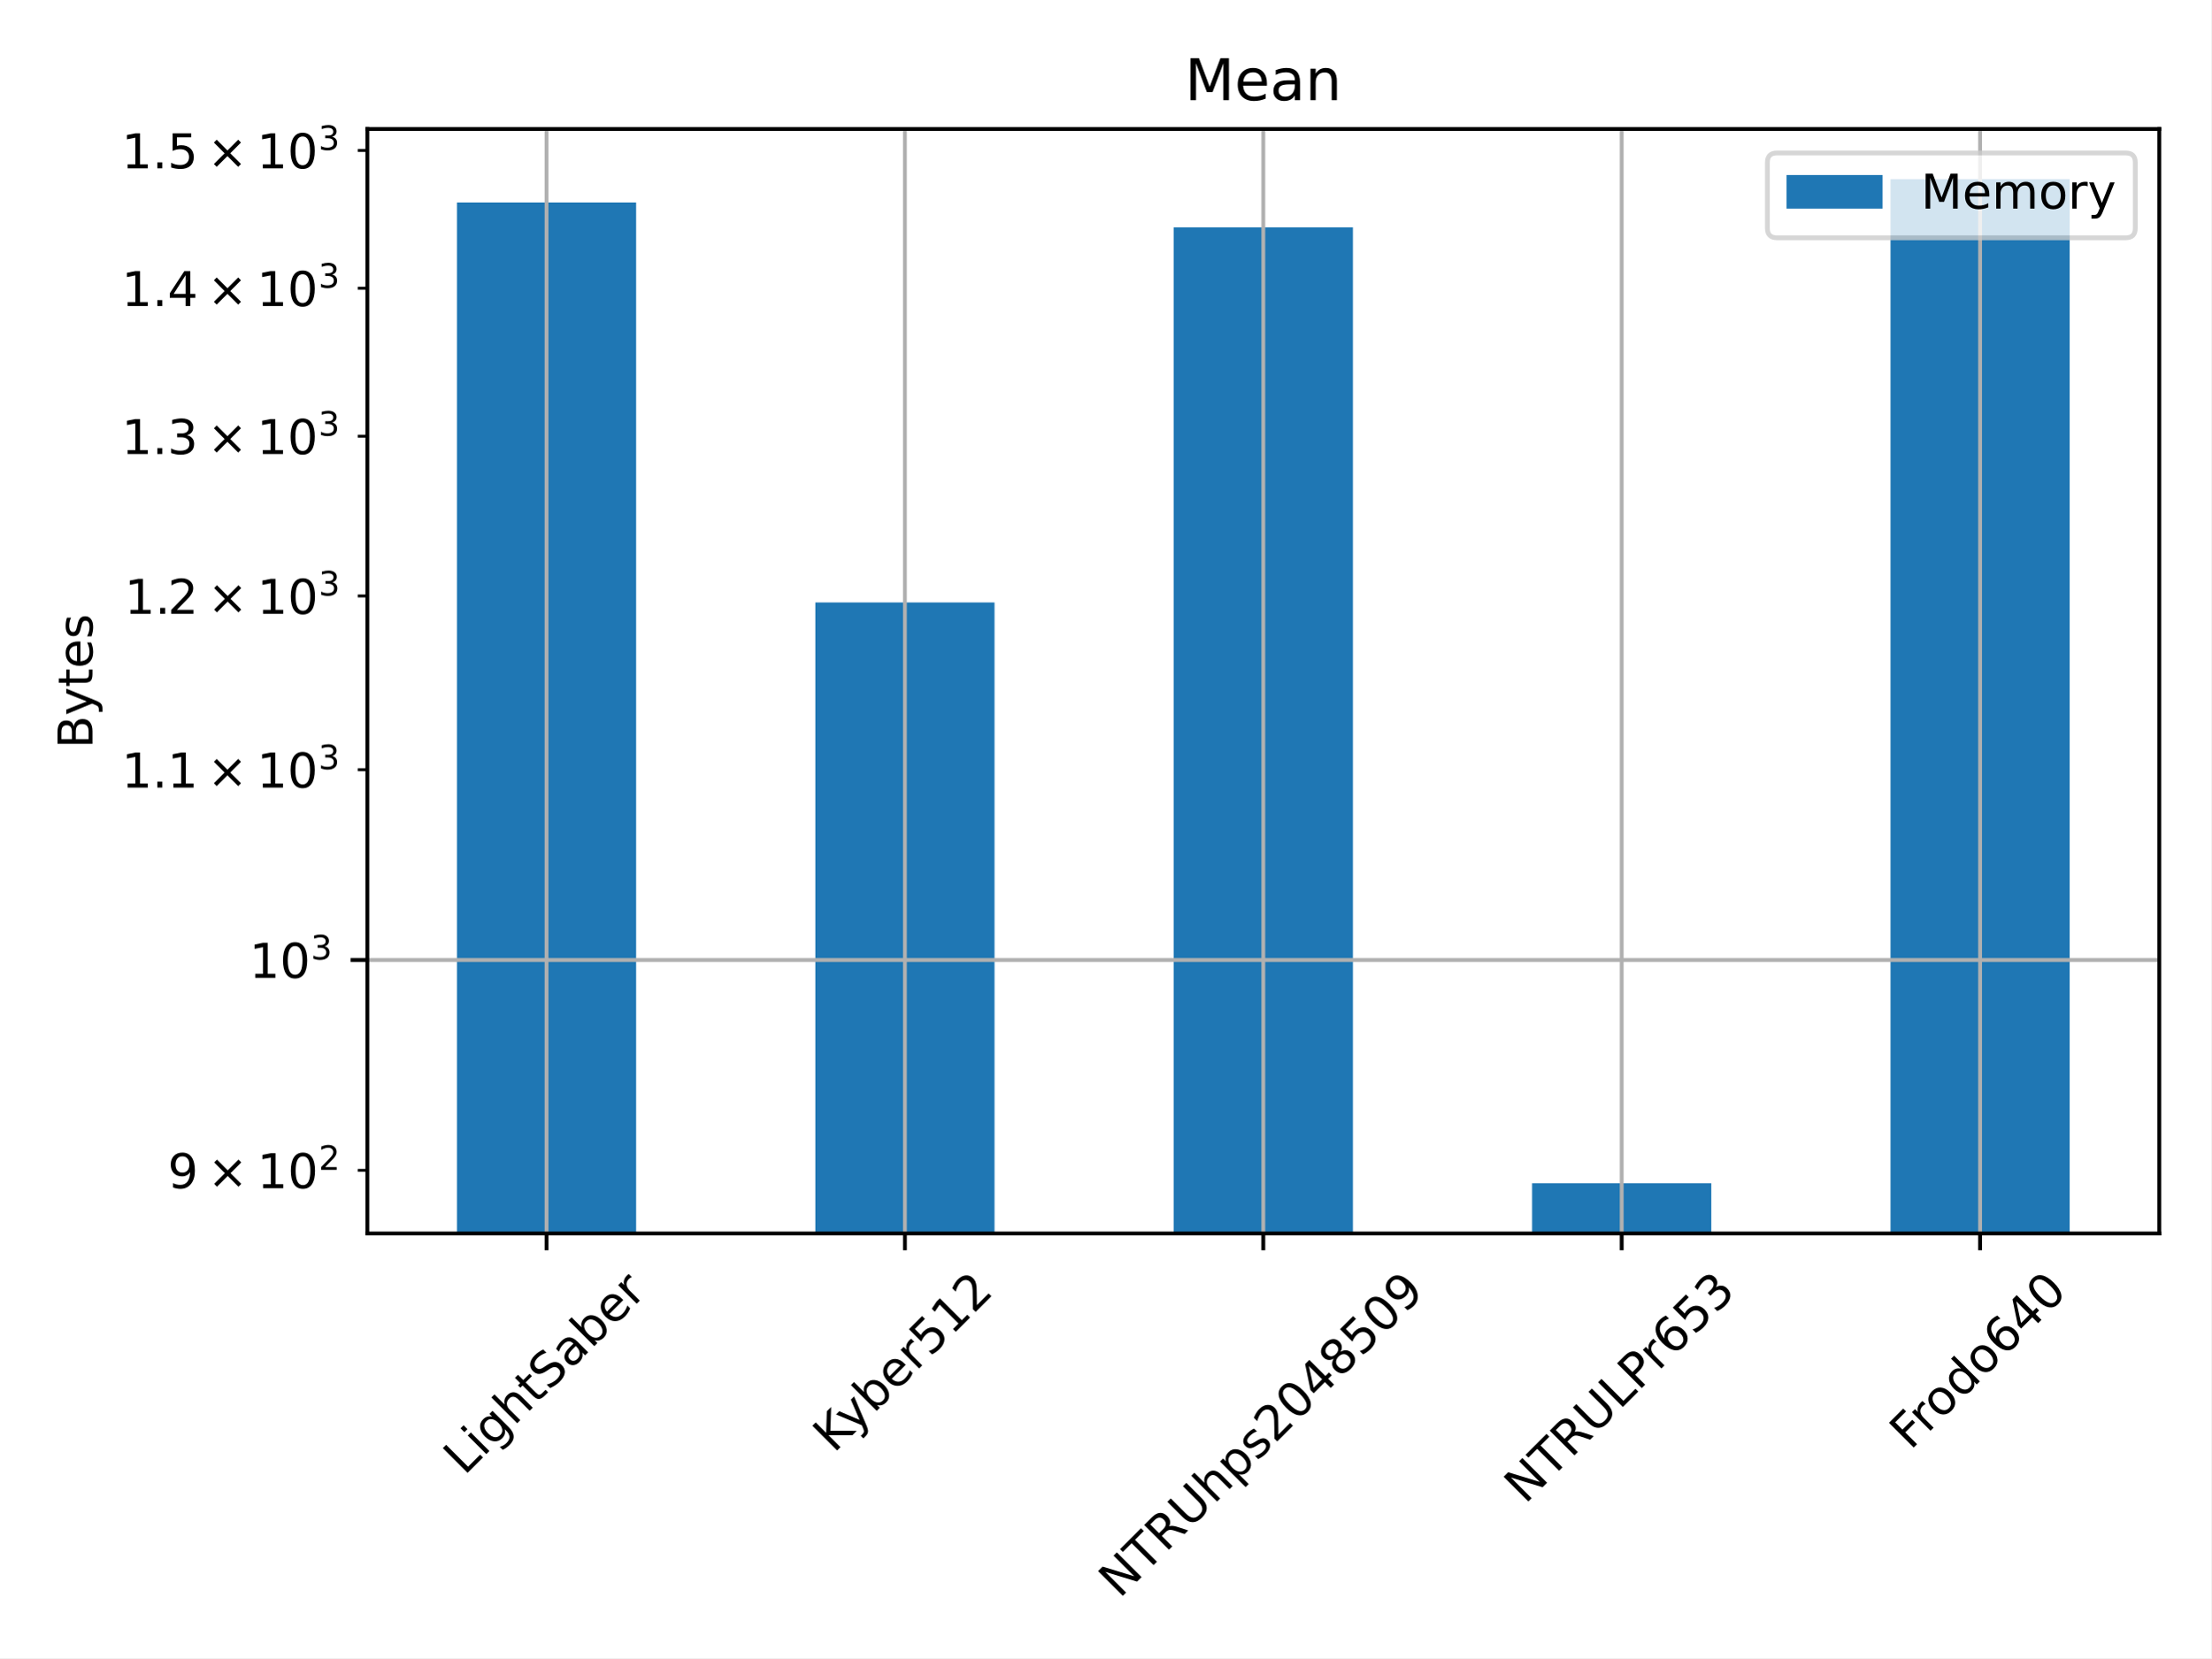
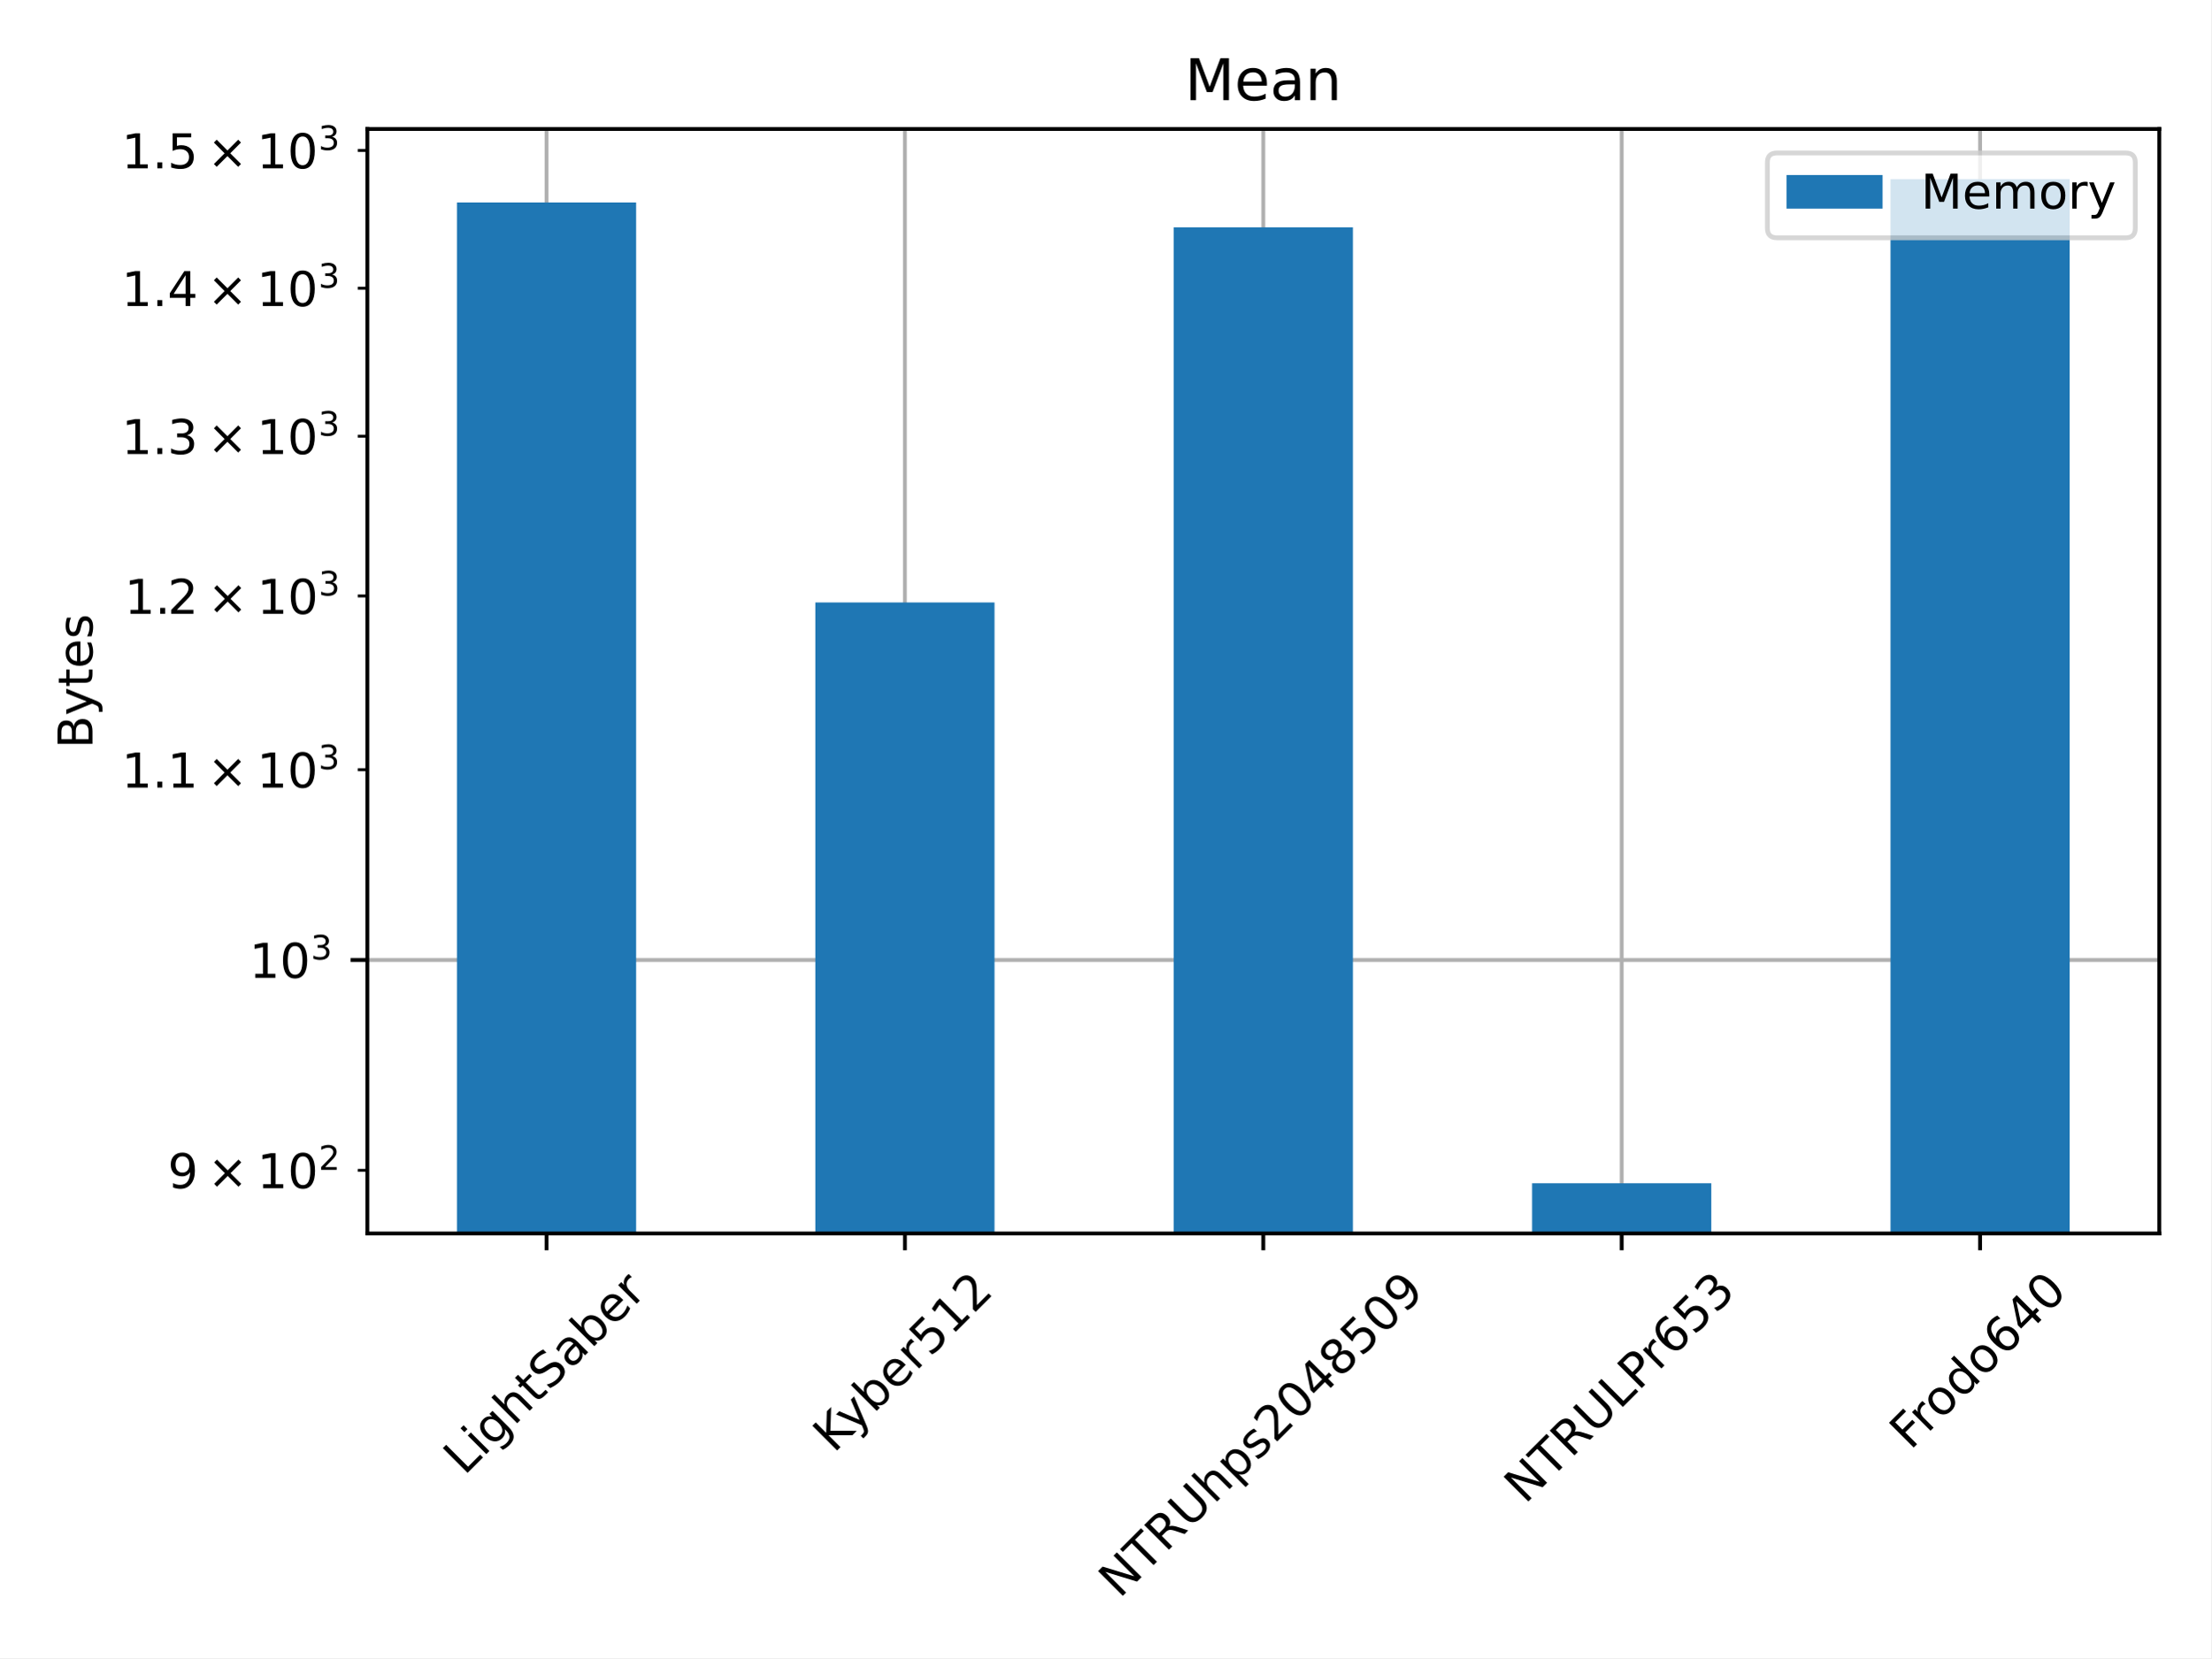
<svg xmlns="http://www.w3.org/2000/svg" xmlns:xlink="http://www.w3.org/1999/xlink" height="345.6pt" version="1.1" viewBox="0 0 460.8 345.6" width="460.8pt">
  <defs>
    <style type="text/css">*{stroke-linecap:butt;stroke-linejoin:round;}</style>
  </defs>
  <g id="figure_1">
    <g id="patch_1">
      <path d="M 0 345.6  L 460.8 345.6  L 460.8 0  L 0 0  z " style="fill:#ffffff;" />
    </g>
    <g id="axes_1">
      <g id="patch_2">
        <path d="M 76.553 257.096  L 450 257.096  L 450 26.88  L 76.553 26.88  z " style="fill:#ffffff;" />
      </g>
-       <g id="patch_3">
-         <path clip-path="url(#pb2f9354633)" d="M 95.226 961297.62  L 132.57 961297.62  L 132.57 42.198  L 95.226 42.198  z " style="fill:#1f77b4;" />
-       </g>
-       <g id="patch_4">
-         <path clip-path="url(#pb2f9354633)" d="M 169.915 961297.62  L 207.26 961297.62  L 207.26 125.574  L 169.915 125.574  z " style="fill:#1f77b4;" />
-       </g>
-       <g id="patch_5">
-         <path clip-path="url(#pb2f9354633)" d="M 244.604 961297.62  L 281.949 961297.62  L 281.949 47.382  L 244.604 47.382  z " style="fill:#1f77b4;" />
-       </g>
-       <g id="patch_6">
-         <path clip-path="url(#pb2f9354633)" d="M 319.294 961297.62  L 356.638 961297.62  L 356.638 246.632  L 319.294 246.632  z " style="fill:#1f77b4;" />
-       </g>
-       <g id="patch_7">
-         <path clip-path="url(#pb2f9354633)" d="M 393.983 961297.62  L 431.328 961297.62  L 431.328 37.344  L 393.983 37.344  z " style="fill:#1f77b4;" />
-       </g>
      <g id="matplotlib.axis_1">
        <g id="xtick_1">
          <g id="line2d_1">
-             <path clip-path="url(#pb2f9354633)" d="M 113.898 257.096  L 113.898 26.88  " style="fill:none;stroke:#b0b0b0;stroke-linecap:square;stroke-width:0.8;" />
+             <path clip-path="url(#p4fe56b2880)" d="M 113.898 257.096  L 113.898 26.88  " style="fill:none;stroke:#b0b0b0;stroke-linecap:square;stroke-width:0.8;" />
          </g>
          <g id="line2d_2">
            <defs>
-               <path d="M 0 0  L 0 3.5  " id="m9f42a9c79d" style="stroke:#000000;stroke-width:0.8;" />
-             </defs>
-             <g>
-               <use style="stroke:#000000;stroke-width:0.8;" x="113.898" xlink:href="#m9f42a9c79d" y="257.096" />
+               <path d="M 0 0  L 0 3.5  " id="m042394a569" style="stroke:#000000;stroke-width:0.8;" />
+             </defs>
+             <g>
+               <use style="stroke:#000000;stroke-width:0.8;" x="113.898" xlink:href="#m042394a569" y="257.096" />
            </g>
          </g>
          <g id="text_1">
            <g transform="translate(96.74116 307.6851)rotate(-45)scale(0.1 -0.1)">
              <defs>
                <path d="M 9.812 72.906  L 19.672 72.906  L 19.672 8.297  L 55.172 8.297  L 55.172 0  L 9.812 0  z " id="DejaVuSans-76" />
                <path d="M 9.422 54.688  L 18.406 54.688  L 18.406 0  L 9.422 0  z M 9.422 75.984  L 18.406 75.984  L 18.406 64.594  L 9.422 64.594  z " id="DejaVuSans-105" />
                <path d="M 45.406 27.984  Q 45.406 37.75 41.375 43.109  Q 37.359 48.484 30.078 48.484  Q 22.859 48.484 18.828 43.109  Q 14.797 37.75 14.797 27.984  Q 14.797 18.266 18.828 12.891  Q 22.859 7.516 30.078 7.516  Q 37.359 7.516 41.375 12.891  Q 45.406 18.266 45.406 27.984  z M 54.391 6.781  Q 54.391 -7.172 48.188 -13.984  Q 42 -20.797 29.203 -20.797  Q 24.469 -20.797 20.266 -20.094  Q 16.062 -19.391 12.109 -17.922  L 12.109 -9.188  Q 16.062 -11.328 19.922 -12.344  Q 23.781 -13.375 27.781 -13.375  Q 36.625 -13.375 41.016 -8.766  Q 45.406 -4.156 45.406 5.172  L 45.406 9.625  Q 42.625 4.781 38.281 2.391  Q 33.938 0 27.875 0  Q 17.828 0 11.672 7.656  Q 5.516 15.328 5.516 27.984  Q 5.516 40.672 11.672 48.328  Q 17.828 56 27.875 56  Q 33.938 56 38.281 53.609  Q 42.625 51.219 45.406 46.391  L 45.406 54.688  L 54.391 54.688  z " id="DejaVuSans-103" />
                <path d="M 54.891 33.016  L 54.891 0  L 45.906 0  L 45.906 32.719  Q 45.906 40.484 42.875 44.328  Q 39.844 48.188 33.797 48.188  Q 26.516 48.188 22.312 43.547  Q 18.109 38.922 18.109 30.906  L 18.109 0  L 9.078 0  L 9.078 75.984  L 18.109 75.984  L 18.109 46.188  Q 21.344 51.125 25.703 53.562  Q 30.078 56 35.797 56  Q 45.219 56 50.047 50.172  Q 54.891 44.344 54.891 33.016  z " id="DejaVuSans-104" />
                <path d="M 18.312 70.219  L 18.312 54.688  L 36.812 54.688  L 36.812 47.703  L 18.312 47.703  L 18.312 18.016  Q 18.312 11.328 20.141 9.422  Q 21.969 7.516 27.594 7.516  L 36.812 7.516  L 36.812 0  L 27.594 0  Q 17.188 0 13.234 3.875  Q 9.281 7.766 9.281 18.016  L 9.281 47.703  L 2.688 47.703  L 2.688 54.688  L 9.281 54.688  L 9.281 70.219  z " id="DejaVuSans-116" />
                <path d="M 53.516 70.516  L 53.516 60.891  Q 47.906 63.578 42.922 64.891  Q 37.938 66.219 33.297 66.219  Q 25.25 66.219 20.875 63.094  Q 16.5 59.969 16.5 54.203  Q 16.5 49.359 19.406 46.891  Q 22.312 44.438 30.422 42.922  L 36.375 41.703  Q 47.406 39.594 52.656 34.297  Q 57.906 29 57.906 20.125  Q 57.906 9.516 50.797 4.047  Q 43.703 -1.422 29.984 -1.422  Q 24.812 -1.422 18.969 -0.25  Q 13.141 0.922 6.891 3.219  L 6.891 13.375  Q 12.891 10.016 18.656 8.297  Q 24.422 6.594 29.984 6.594  Q 38.422 6.594 43.016 9.906  Q 47.609 13.234 47.609 19.391  Q 47.609 24.75 44.312 27.781  Q 41.016 30.812 33.5 32.328  L 27.484 33.5  Q 16.453 35.688 11.516 40.375  Q 6.594 45.062 6.594 53.422  Q 6.594 63.094 13.406 68.656  Q 20.219 74.219 32.172 74.219  Q 37.312 74.219 42.625 73.281  Q 47.953 72.359 53.516 70.516  z " id="DejaVuSans-83" />
                <path d="M 34.281 27.484  Q 23.391 27.484 19.188 25  Q 14.984 22.516 14.984 16.5  Q 14.984 11.719 18.141 8.906  Q 21.297 6.109 26.703 6.109  Q 34.188 6.109 38.703 11.406  Q 43.219 16.703 43.219 25.484  L 43.219 27.484  z M 52.203 31.203  L 52.203 0  L 43.219 0  L 43.219 8.297  Q 40.141 3.328 35.547 0.953  Q 30.953 -1.422 24.312 -1.422  Q 15.922 -1.422 10.953 3.297  Q 6 8.016 6 15.922  Q 6 25.141 12.172 29.828  Q 18.359 34.516 30.609 34.516  L 43.219 34.516  L 43.219 35.406  Q 43.219 41.609 39.141 45  Q 35.062 48.391 27.688 48.391  Q 23 48.391 18.547 47.266  Q 14.109 46.141 10.016 43.891  L 10.016 52.203  Q 14.938 54.109 19.578 55.047  Q 24.219 56 28.609 56  Q 40.484 56 46.344 49.844  Q 52.203 43.703 52.203 31.203  z " id="DejaVuSans-97" />
                <path d="M 48.688 27.297  Q 48.688 37.203 44.609 42.844  Q 40.531 48.484 33.406 48.484  Q 26.266 48.484 22.188 42.844  Q 18.109 37.203 18.109 27.297  Q 18.109 17.391 22.188 11.75  Q 26.266 6.109 33.406 6.109  Q 40.531 6.109 44.609 11.75  Q 48.688 17.391 48.688 27.297  z M 18.109 46.391  Q 20.953 51.266 25.266 53.625  Q 29.594 56 35.594 56  Q 45.562 56 51.781 48.094  Q 58.016 40.188 58.016 27.297  Q 58.016 14.406 51.781 6.484  Q 45.562 -1.422 35.594 -1.422  Q 29.594 -1.422 25.266 0.953  Q 20.953 3.328 18.109 8.203  L 18.109 0  L 9.078 0  L 9.078 75.984  L 18.109 75.984  z " id="DejaVuSans-98" />
                <path d="M 56.203 29.594  L 56.203 25.203  L 14.891 25.203  Q 15.484 15.922 20.484 11.062  Q 25.484 6.203 34.422 6.203  Q 39.594 6.203 44.453 7.469  Q 49.312 8.734 54.109 11.281  L 54.109 2.781  Q 49.266 0.734 44.188 -0.344  Q 39.109 -1.422 33.891 -1.422  Q 20.797 -1.422 13.156 6.188  Q 5.516 13.812 5.516 26.812  Q 5.516 40.234 12.766 48.109  Q 20.016 56 32.328 56  Q 43.359 56 49.781 48.891  Q 56.203 41.797 56.203 29.594  z M 47.219 32.234  Q 47.125 39.594 43.094 43.984  Q 39.062 48.391 32.422 48.391  Q 24.906 48.391 20.391 44.141  Q 15.875 39.891 15.188 32.172  z " id="DejaVuSans-101" />
                <path d="M 41.109 46.297  Q 39.594 47.172 37.812 47.578  Q 36.031 48 33.891 48  Q 26.266 48 22.188 43.047  Q 18.109 38.094 18.109 28.812  L 18.109 0  L 9.078 0  L 9.078 54.688  L 18.109 54.688  L 18.109 46.188  Q 20.953 51.172 25.484 53.578  Q 30.031 56 36.531 56  Q 37.453 56 38.578 55.875  Q 39.703 55.766 41.062 55.516  z " id="DejaVuSans-114" />
              </defs>
              <use xlink:href="#DejaVuSans-76" />
              <use x="55.713" xlink:href="#DejaVuSans-105" />
              <use x="83.496" xlink:href="#DejaVuSans-103" />
              <use x="146.973" xlink:href="#DejaVuSans-104" />
              <use x="210.352" xlink:href="#DejaVuSans-116" />
              <use x="249.561" xlink:href="#DejaVuSans-83" />
              <use x="313.037" xlink:href="#DejaVuSans-97" />
              <use x="374.316" xlink:href="#DejaVuSans-98" />
              <use x="437.793" xlink:href="#DejaVuSans-101" />
              <use x="499.316" xlink:href="#DejaVuSans-114" />
            </g>
          </g>
        </g>
        <g id="xtick_2">
          <g id="line2d_3">
-             <path clip-path="url(#pb2f9354633)" d="M 188.587 257.096  L 188.587 26.88  " style="fill:none;stroke:#b0b0b0;stroke-linecap:square;stroke-width:0.8;" />
+             <path clip-path="url(#p4fe56b2880)" d="M 188.587 257.096  L 188.587 26.88  " style="fill:none;stroke:#b0b0b0;stroke-linecap:square;stroke-width:0.8;" />
          </g>
          <g id="line2d_4">
            <g>
-               <use style="stroke:#000000;stroke-width:0.8;" x="188.587" xlink:href="#m9f42a9c79d" y="257.096" />
+               <use style="stroke:#000000;stroke-width:0.8;" x="188.587" xlink:href="#m042394a569" y="257.096" />
            </g>
          </g>
          <g id="text_2">
            <g transform="translate(173.7618 303.0226)rotate(-45)scale(0.1 -0.1)">
              <defs>
                <path d="M 9.812 72.906  L 19.672 72.906  L 19.672 42.094  L 52.391 72.906  L 65.094 72.906  L 28.906 38.922  L 67.672 0  L 54.688 0  L 19.672 35.109  L 19.672 0  L 9.812 0  z " id="DejaVuSans-75" />
                <path d="M 32.172 -5.078  Q 28.375 -14.844 24.75 -17.812  Q 21.141 -20.797 15.094 -20.797  L 7.906 -20.797  L 7.906 -13.281  L 13.188 -13.281  Q 16.891 -13.281 18.938 -11.516  Q 21 -9.766 23.484 -3.219  L 25.094 0.875  L 2.984 54.688  L 12.5 54.688  L 29.594 11.922  L 46.688 54.688  L 56.203 54.688  z " id="DejaVuSans-121" />
                <path d="M 10.797 72.906  L 49.516 72.906  L 49.516 64.594  L 19.828 64.594  L 19.828 46.734  Q 21.969 47.469 24.109 47.828  Q 26.266 48.188 28.422 48.188  Q 40.625 48.188 47.75 41.5  Q 54.891 34.812 54.891 23.391  Q 54.891 11.625 47.562 5.094  Q 40.234 -1.422 26.906 -1.422  Q 22.312 -1.422 17.547 -0.641  Q 12.797 0.141 7.719 1.703  L 7.719 11.625  Q 12.109 9.234 16.797 8.062  Q 21.484 6.891 26.703 6.891  Q 35.156 6.891 40.078 11.328  Q 45.016 15.766 45.016 23.391  Q 45.016 31 40.078 35.438  Q 35.156 39.891 26.703 39.891  Q 22.75 39.891 18.812 39.016  Q 14.891 38.141 10.797 36.281  z " id="DejaVuSans-53" />
                <path d="M 12.406 8.297  L 28.516 8.297  L 28.516 63.922  L 10.984 60.406  L 10.984 69.391  L 28.422 72.906  L 38.281 72.906  L 38.281 8.297  L 54.391 8.297  L 54.391 0  L 12.406 0  z " id="DejaVuSans-49" />
                <path d="M 19.188 8.297  L 53.609 8.297  L 53.609 0  L 7.328 0  L 7.328 8.297  Q 12.938 14.109 22.625 23.891  Q 32.328 33.688 34.812 36.531  Q 39.547 41.844 41.422 45.531  Q 43.312 49.219 43.312 52.781  Q 43.312 58.594 39.234 62.25  Q 35.156 65.922 28.609 65.922  Q 23.969 65.922 18.812 64.312  Q 13.672 62.703 7.812 59.422  L 7.812 69.391  Q 13.766 71.781 18.938 73  Q 24.125 74.219 28.422 74.219  Q 39.75 74.219 46.484 68.547  Q 53.219 62.891 53.219 53.422  Q 53.219 48.922 51.531 44.891  Q 49.859 40.875 45.406 35.406  Q 44.188 33.984 37.641 27.219  Q 31.109 20.453 19.188 8.297  z " id="DejaVuSans-50" />
              </defs>
              <use xlink:href="#DejaVuSans-75" />
              <use x="58.326" xlink:href="#DejaVuSans-121" />
              <use x="117.506" xlink:href="#DejaVuSans-98" />
              <use x="180.982" xlink:href="#DejaVuSans-101" />
              <use x="242.506" xlink:href="#DejaVuSans-114" />
              <use x="283.619" xlink:href="#DejaVuSans-53" />
              <use x="347.242" xlink:href="#DejaVuSans-49" />
              <use x="410.865" xlink:href="#DejaVuSans-50" />
            </g>
          </g>
        </g>
        <g id="xtick_3">
          <g id="line2d_5">
-             <path clip-path="url(#pb2f9354633)" d="M 263.277 257.096  L 263.277 26.88  " style="fill:none;stroke:#b0b0b0;stroke-linecap:square;stroke-width:0.8;" />
+             <path clip-path="url(#p4fe56b2880)" d="M 263.277 257.096  L 263.277 26.88  " style="fill:none;stroke:#b0b0b0;stroke-linecap:square;stroke-width:0.8;" />
          </g>
          <g id="line2d_6">
            <g>
-               <use style="stroke:#000000;stroke-width:0.8;" x="263.277" xlink:href="#m9f42a9c79d" y="257.096" />
+               <use style="stroke:#000000;stroke-width:0.8;" x="263.277" xlink:href="#m042394a569" y="257.096" />
            </g>
          </g>
          <g id="text_3">
            <g transform="translate(233.3058 333.3133)rotate(-45)scale(0.1 -0.1)">
              <defs>
                <path d="M 9.812 72.906  L 23.094 72.906  L 55.422 11.922  L 55.422 72.906  L 64.984 72.906  L 64.984 0  L 51.703 0  L 19.391 60.984  L 19.391 0  L 9.812 0  z " id="DejaVuSans-78" />
                <path d="M -0.297 72.906  L 61.375 72.906  L 61.375 64.594  L 35.5 64.594  L 35.5 0  L 25.594 0  L 25.594 64.594  L -0.297 64.594  z " id="DejaVuSans-84" />
                <path d="M 44.391 34.188  Q 47.562 33.109 50.562 29.594  Q 53.562 26.078 56.594 19.922  L 66.609 0  L 56 0  L 46.688 18.703  Q 43.062 26.031 39.672 28.422  Q 36.281 30.812 30.422 30.812  L 19.672 30.812  L 19.672 0  L 9.812 0  L 9.812 72.906  L 32.078 72.906  Q 44.578 72.906 50.734 67.672  Q 56.891 62.453 56.891 51.906  Q 56.891 45.016 53.688 40.469  Q 50.484 35.938 44.391 34.188  z M 19.672 64.797  L 19.672 38.922  L 32.078 38.922  Q 39.203 38.922 42.844 42.219  Q 46.484 45.516 46.484 51.906  Q 46.484 58.297 42.844 61.547  Q 39.203 64.797 32.078 64.797  z " id="DejaVuSans-82" />
                <path d="M 8.688 72.906  L 18.609 72.906  L 18.609 28.609  Q 18.609 16.891 22.844 11.734  Q 27.094 6.594 36.625 6.594  Q 46.094 6.594 50.344 11.734  Q 54.594 16.891 54.594 28.609  L 54.594 72.906  L 64.5 72.906  L 64.5 27.391  Q 64.5 13.141 57.438 5.859  Q 50.391 -1.422 36.625 -1.422  Q 22.797 -1.422 15.734 5.859  Q 8.688 13.141 8.688 27.391  z " id="DejaVuSans-85" />
                <path d="M 18.109 8.203  L 18.109 -20.797  L 9.078 -20.797  L 9.078 54.688  L 18.109 54.688  L 18.109 46.391  Q 20.953 51.266 25.266 53.625  Q 29.594 56 35.594 56  Q 45.562 56 51.781 48.094  Q 58.016 40.188 58.016 27.297  Q 58.016 14.406 51.781 6.484  Q 45.562 -1.422 35.594 -1.422  Q 29.594 -1.422 25.266 0.953  Q 20.953 3.328 18.109 8.203  z M 48.688 27.297  Q 48.688 37.203 44.609 42.844  Q 40.531 48.484 33.406 48.484  Q 26.266 48.484 22.188 42.844  Q 18.109 37.203 18.109 27.297  Q 18.109 17.391 22.188 11.75  Q 26.266 6.109 33.406 6.109  Q 40.531 6.109 44.609 11.75  Q 48.688 17.391 48.688 27.297  z " id="DejaVuSans-112" />
                <path d="M 44.281 53.078  L 44.281 44.578  Q 40.484 46.531 36.375 47.5  Q 32.281 48.484 27.875 48.484  Q 21.188 48.484 17.844 46.438  Q 14.5 44.391 14.5 40.281  Q 14.5 37.156 16.891 35.375  Q 19.281 33.594 26.516 31.984  L 29.594 31.297  Q 39.156 29.25 43.188 25.516  Q 47.219 21.781 47.219 15.094  Q 47.219 7.469 41.188 3.016  Q 35.156 -1.422 24.609 -1.422  Q 20.219 -1.422 15.453 -0.562  Q 10.688 0.297 5.422 2  L 5.422 11.281  Q 10.406 8.688 15.234 7.391  Q 20.062 6.109 24.812 6.109  Q 31.156 6.109 34.562 8.281  Q 37.984 10.453 37.984 14.406  Q 37.984 18.062 35.516 20.016  Q 33.062 21.969 24.703 23.781  L 21.578 24.516  Q 13.234 26.266 9.516 29.906  Q 5.812 33.547 5.812 39.891  Q 5.812 47.609 11.281 51.797  Q 16.75 56 26.812 56  Q 31.781 56 36.172 55.266  Q 40.578 54.547 44.281 53.078  z " id="DejaVuSans-115" />
                <path d="M 31.781 66.406  Q 24.172 66.406 20.328 58.906  Q 16.5 51.422 16.5 36.375  Q 16.5 21.391 20.328 13.891  Q 24.172 6.391 31.781 6.391  Q 39.453 6.391 43.281 13.891  Q 47.125 21.391 47.125 36.375  Q 47.125 51.422 43.281 58.906  Q 39.453 66.406 31.781 66.406  z M 31.781 74.219  Q 44.047 74.219 50.516 64.516  Q 56.984 54.828 56.984 36.375  Q 56.984 17.969 50.516 8.266  Q 44.047 -1.422 31.781 -1.422  Q 19.531 -1.422 13.062 8.266  Q 6.594 17.969 6.594 36.375  Q 6.594 54.828 13.062 64.516  Q 19.531 74.219 31.781 74.219  z " id="DejaVuSans-48" />
                <path d="M 37.797 64.312  L 12.891 25.391  L 37.797 25.391  z M 35.203 72.906  L 47.609 72.906  L 47.609 25.391  L 58.016 25.391  L 58.016 17.188  L 47.609 17.188  L 47.609 0  L 37.797 0  L 37.797 17.188  L 4.891 17.188  L 4.891 26.703  z " id="DejaVuSans-52" />
                <path d="M 31.781 34.625  Q 24.75 34.625 20.719 30.859  Q 16.703 27.094 16.703 20.516  Q 16.703 13.922 20.719 10.156  Q 24.75 6.391 31.781 6.391  Q 38.812 6.391 42.859 10.172  Q 46.922 13.969 46.922 20.516  Q 46.922 27.094 42.891 30.859  Q 38.875 34.625 31.781 34.625  z M 21.922 38.812  Q 15.578 40.375 12.031 44.719  Q 8.5 49.078 8.5 55.328  Q 8.5 64.062 14.719 69.141  Q 20.953 74.219 31.781 74.219  Q 42.672 74.219 48.875 69.141  Q 55.078 64.062 55.078 55.328  Q 55.078 49.078 51.531 44.719  Q 48 40.375 41.703 38.812  Q 48.828 37.156 52.797 32.312  Q 56.781 27.484 56.781 20.516  Q 56.781 9.906 50.312 4.234  Q 43.844 -1.422 31.781 -1.422  Q 19.734 -1.422 13.25 4.234  Q 6.781 9.906 6.781 20.516  Q 6.781 27.484 10.781 32.312  Q 14.797 37.156 21.922 38.812  z M 18.312 54.391  Q 18.312 48.734 21.844 45.562  Q 25.391 42.391 31.781 42.391  Q 38.141 42.391 41.719 45.562  Q 45.312 48.734 45.312 54.391  Q 45.312 60.062 41.719 63.234  Q 38.141 66.406 31.781 66.406  Q 25.391 66.406 21.844 63.234  Q 18.312 60.062 18.312 54.391  z " id="DejaVuSans-56" />
                <path d="M 10.984 1.516  L 10.984 10.5  Q 14.703 8.734 18.5 7.812  Q 22.312 6.891 25.984 6.891  Q 35.75 6.891 40.891 13.453  Q 46.047 20.016 46.781 33.406  Q 43.953 29.203 39.594 26.953  Q 35.25 24.703 29.984 24.703  Q 19.047 24.703 12.672 31.312  Q 6.297 37.938 6.297 49.422  Q 6.297 60.641 12.938 67.422  Q 19.578 74.219 30.609 74.219  Q 43.266 74.219 49.922 64.516  Q 56.594 54.828 56.594 36.375  Q 56.594 19.141 48.406 8.859  Q 40.234 -1.422 26.422 -1.422  Q 22.703 -1.422 18.891 -0.688  Q 15.094 0.047 10.984 1.516  z M 30.609 32.422  Q 37.25 32.422 41.125 36.953  Q 45.016 41.5 45.016 49.422  Q 45.016 57.281 41.125 61.844  Q 37.25 66.406 30.609 66.406  Q 23.969 66.406 20.094 61.844  Q 16.219 57.281 16.219 49.422  Q 16.219 41.5 20.094 36.953  Q 23.969 32.422 30.609 32.422  z " id="DejaVuSans-57" />
              </defs>
              <use xlink:href="#DejaVuSans-78" />
              <use x="74.805" xlink:href="#DejaVuSans-84" />
              <use x="135.889" xlink:href="#DejaVuSans-82" />
              <use x="205.371" xlink:href="#DejaVuSans-85" />
              <use x="278.564" xlink:href="#DejaVuSans-104" />
              <use x="341.943" xlink:href="#DejaVuSans-112" />
              <use x="405.42" xlink:href="#DejaVuSans-115" />
              <use x="457.52" xlink:href="#DejaVuSans-50" />
              <use x="521.143" xlink:href="#DejaVuSans-48" />
              <use x="584.766" xlink:href="#DejaVuSans-52" />
              <use x="648.389" xlink:href="#DejaVuSans-56" />
              <use x="712.012" xlink:href="#DejaVuSans-53" />
              <use x="775.635" xlink:href="#DejaVuSans-48" />
              <use x="839.258" xlink:href="#DejaVuSans-57" />
            </g>
          </g>
        </g>
        <g id="xtick_4">
          <g id="line2d_7">
-             <path clip-path="url(#pb2f9354633)" d="M 337.966 257.096  L 337.966 26.88  " style="fill:none;stroke:#b0b0b0;stroke-linecap:square;stroke-width:0.8;" />
+             <path clip-path="url(#p4fe56b2880)" d="M 337.966 257.096  L 337.966 26.88  " style="fill:none;stroke:#b0b0b0;stroke-linecap:square;stroke-width:0.8;" />
          </g>
          <g id="line2d_8">
            <g>
-               <use style="stroke:#000000;stroke-width:0.8;" x="337.966" xlink:href="#m9f42a9c79d" y="257.096" />
+               <use style="stroke:#000000;stroke-width:0.8;" x="337.966" xlink:href="#m042394a569" y="257.096" />
            </g>
          </g>
          <g id="text_4">
            <g transform="translate(317.8267 313.6502)rotate(-45)scale(0.1 -0.1)">
              <defs>
                <path d="M 19.672 64.797  L 19.672 37.406  L 32.078 37.406  Q 38.969 37.406 42.719 40.969  Q 46.484 44.531 46.484 51.125  Q 46.484 57.672 42.719 61.234  Q 38.969 64.797 32.078 64.797  z M 9.812 72.906  L 32.078 72.906  Q 44.344 72.906 50.609 67.359  Q 56.891 61.812 56.891 51.125  Q 56.891 40.328 50.609 34.812  Q 44.344 29.297 32.078 29.297  L 19.672 29.297  L 19.672 0  L 9.812 0  z " id="DejaVuSans-80" />
                <path d="M 33.016 40.375  Q 26.375 40.375 22.484 35.828  Q 18.609 31.297 18.609 23.391  Q 18.609 15.531 22.484 10.953  Q 26.375 6.391 33.016 6.391  Q 39.656 6.391 43.531 10.953  Q 47.406 15.531 47.406 23.391  Q 47.406 31.297 43.531 35.828  Q 39.656 40.375 33.016 40.375  z M 52.594 71.297  L 52.594 62.312  Q 48.875 64.062 45.094 64.984  Q 41.312 65.922 37.594 65.922  Q 27.828 65.922 22.672 59.328  Q 17.531 52.734 16.797 39.406  Q 19.672 43.656 24.016 45.922  Q 28.375 48.188 33.594 48.188  Q 44.578 48.188 50.953 41.516  Q 57.328 34.859 57.328 23.391  Q 57.328 12.156 50.688 5.359  Q 44.047 -1.422 33.016 -1.422  Q 20.359 -1.422 13.672 8.266  Q 6.984 17.969 6.984 36.375  Q 6.984 53.656 15.188 63.938  Q 23.391 74.219 37.203 74.219  Q 40.922 74.219 44.703 73.484  Q 48.484 72.75 52.594 71.297  z " id="DejaVuSans-54" />
                <path d="M 40.578 39.312  Q 47.656 37.797 51.625 33  Q 55.609 28.219 55.609 21.188  Q 55.609 10.406 48.188 4.484  Q 40.766 -1.422 27.094 -1.422  Q 22.516 -1.422 17.656 -0.516  Q 12.797 0.391 7.625 2.203  L 7.625 11.719  Q 11.719 9.328 16.594 8.109  Q 21.484 6.891 26.812 6.891  Q 36.078 6.891 40.938 10.547  Q 45.797 14.203 45.797 21.188  Q 45.797 27.641 41.281 31.266  Q 36.766 34.906 28.719 34.906  L 20.219 34.906  L 20.219 43.016  L 29.109 43.016  Q 36.375 43.016 40.234 45.922  Q 44.094 48.828 44.094 54.297  Q 44.094 59.906 40.109 62.906  Q 36.141 65.922 28.719 65.922  Q 24.656 65.922 20.016 65.031  Q 15.375 64.156 9.812 62.312  L 9.812 71.094  Q 15.438 72.656 20.344 73.438  Q 25.25 74.219 29.594 74.219  Q 40.828 74.219 47.359 69.109  Q 53.906 64.016 53.906 55.328  Q 53.906 49.266 50.438 45.094  Q 46.969 40.922 40.578 39.312  z " id="DejaVuSans-51" />
              </defs>
              <use xlink:href="#DejaVuSans-78" />
              <use x="74.805" xlink:href="#DejaVuSans-84" />
              <use x="135.889" xlink:href="#DejaVuSans-82" />
              <use x="205.371" xlink:href="#DejaVuSans-85" />
              <use x="278.564" xlink:href="#DejaVuSans-76" />
              <use x="334.277" xlink:href="#DejaVuSans-80" />
              <use x="392.83" xlink:href="#DejaVuSans-114" />
              <use x="433.943" xlink:href="#DejaVuSans-54" />
              <use x="497.566" xlink:href="#DejaVuSans-53" />
              <use x="561.189" xlink:href="#DejaVuSans-51" />
            </g>
          </g>
        </g>
        <g id="xtick_5">
          <g id="line2d_9">
-             <path clip-path="url(#pb2f9354633)" d="M 412.655 257.096  L 412.655 26.88  " style="fill:none;stroke:#b0b0b0;stroke-linecap:square;stroke-width:0.8;" />
+             <path clip-path="url(#p4fe56b2880)" d="M 412.655 257.096  L 412.655 26.88  " style="fill:none;stroke:#b0b0b0;stroke-linecap:square;stroke-width:0.8;" />
          </g>
          <g id="line2d_10">
            <g>
-               <use style="stroke:#000000;stroke-width:0.8;" x="412.655" xlink:href="#m9f42a9c79d" y="257.096" />
+               <use style="stroke:#000000;stroke-width:0.8;" x="412.655" xlink:href="#m042394a569" y="257.096" />
            </g>
          </g>
          <g id="text_5">
            <g transform="translate(398.1359 302.4105)rotate(-45)scale(0.1 -0.1)">
              <defs>
                <path d="M 9.812 72.906  L 51.703 72.906  L 51.703 64.594  L 19.672 64.594  L 19.672 43.109  L 48.578 43.109  L 48.578 34.812  L 19.672 34.812  L 19.672 0  L 9.812 0  z " id="DejaVuSans-70" />
                <path d="M 30.609 48.391  Q 23.391 48.391 19.188 42.75  Q 14.984 37.109 14.984 27.297  Q 14.984 17.484 19.156 11.844  Q 23.344 6.203 30.609 6.203  Q 37.797 6.203 41.984 11.859  Q 46.188 17.531 46.188 27.297  Q 46.188 37.016 41.984 42.703  Q 37.797 48.391 30.609 48.391  z M 30.609 56  Q 42.328 56 49.016 48.375  Q 55.719 40.766 55.719 27.297  Q 55.719 13.875 49.016 6.219  Q 42.328 -1.422 30.609 -1.422  Q 18.844 -1.422 12.172 6.219  Q 5.516 13.875 5.516 27.297  Q 5.516 40.766 12.172 48.375  Q 18.844 56 30.609 56  z " id="DejaVuSans-111" />
                <path d="M 45.406 46.391  L 45.406 75.984  L 54.391 75.984  L 54.391 0  L 45.406 0  L 45.406 8.203  Q 42.578 3.328 38.25 0.953  Q 33.938 -1.422 27.875 -1.422  Q 17.969 -1.422 11.734 6.484  Q 5.516 14.406 5.516 27.297  Q 5.516 40.188 11.734 48.094  Q 17.969 56 27.875 56  Q 33.938 56 38.25 53.625  Q 42.578 51.266 45.406 46.391  z M 14.797 27.297  Q 14.797 17.391 18.875 11.75  Q 22.953 6.109 30.078 6.109  Q 37.203 6.109 41.297 11.75  Q 45.406 17.391 45.406 27.297  Q 45.406 37.203 41.297 42.844  Q 37.203 48.484 30.078 48.484  Q 22.953 48.484 18.875 42.844  Q 14.797 37.203 14.797 27.297  z " id="DejaVuSans-100" />
              </defs>
              <use xlink:href="#DejaVuSans-70" />
              <use x="50.27" xlink:href="#DejaVuSans-114" />
              <use x="89.133" xlink:href="#DejaVuSans-111" />
              <use x="150.314" xlink:href="#DejaVuSans-100" />
              <use x="213.791" xlink:href="#DejaVuSans-111" />
              <use x="274.973" xlink:href="#DejaVuSans-54" />
              <use x="338.596" xlink:href="#DejaVuSans-52" />
              <use x="402.219" xlink:href="#DejaVuSans-48" />
            </g>
          </g>
        </g>
      </g>
      <g id="matplotlib.axis_2">
        <g id="ytick_1">
          <g id="line2d_11">
-             <path clip-path="url(#pb2f9354633)" d="M 76.553 200.091  L 450 200.091  " style="fill:none;stroke:#b0b0b0;stroke-linecap:square;stroke-width:0.8;" />
+             <path clip-path="url(#p4fe56b2880)" d="M 76.553 200.091  L 450 200.091  " style="fill:none;stroke:#b0b0b0;stroke-linecap:square;stroke-width:0.8;" />
          </g>
          <g id="line2d_12">
            <defs>
-               <path d="M 0 0  L -3.5 0  " id="m6efa18e0db" style="stroke:#000000;stroke-width:0.8;" />
-             </defs>
-             <g>
-               <use style="stroke:#000000;stroke-width:0.8;" x="76.553" xlink:href="#m6efa18e0db" y="200.091" />
+               <path d="M 0 0  L -3.5 0  " id="me2a4cfc7d5" style="stroke:#000000;stroke-width:0.8;" />
+             </defs>
+             <g>
+               <use style="stroke:#000000;stroke-width:0.8;" x="76.553" xlink:href="#me2a4cfc7d5" y="200.091" />
            </g>
          </g>
          <g id="text_6">
            <g transform="translate(51.95322 203.8904)scale(0.1 -0.1)">
              <use transform="translate(0 0.765625)" xlink:href="#DejaVuSans-49" />
              <use transform="translate(63.62305 0.765625)" xlink:href="#DejaVuSans-48" />
              <use transform="translate(128.2031 39.04688)scale(0.7)" xlink:href="#DejaVuSans-51" />
            </g>
          </g>
        </g>
        <g id="ytick_2">
          <g id="line2d_13">
            <defs>
-               <path d="M 0 0  L -2 0  " id="m8aa04800ea" style="stroke:#000000;stroke-width:0.6;" />
-             </defs>
-             <g>
-               <use style="stroke:#000000;stroke-width:0.6;" x="76.553" xlink:href="#m8aa04800ea" y="243.937" />
+               <path d="M 0 0  L -2 0  " id="ma2c171a82c" style="stroke:#000000;stroke-width:0.6;" />
+             </defs>
+             <g>
+               <use style="stroke:#000000;stroke-width:0.6;" x="76.553" xlink:href="#ma2c171a82c" y="243.937" />
            </g>
          </g>
          <g id="text_7">
            <g transform="translate(34.95322 247.7363)scale(0.1 -0.1)">
              <defs>
                <path d="M 70.125 53.719  L 47.797 31.297  L 70.125 8.984  L 64.312 3.078  L 41.891 25.484  L 19.484 3.078  L 13.719 8.984  L 35.984 31.297  L 13.719 53.719  L 19.484 59.625  L 41.891 37.203  L 64.312 59.625  z " id="DejaVuSans-215" />
              </defs>
              <use transform="translate(0 0.765625)" xlink:href="#DejaVuSans-57" />
              <use transform="translate(83.10547 0.765625)" xlink:href="#DejaVuSans-215" />
              <use transform="translate(186.377 0.765625)" xlink:href="#DejaVuSans-49" />
              <use transform="translate(250 0.765625)" xlink:href="#DejaVuSans-48" />
              <use transform="translate(314.5801 39.04688)scale(0.7)" xlink:href="#DejaVuSans-50" />
            </g>
          </g>
        </g>
        <g id="ytick_3">
          <g id="line2d_14">
            <g>
-               <use style="stroke:#000000;stroke-width:0.6;" x="76.553" xlink:href="#m8aa04800ea" y="160.428" />
+               <use style="stroke:#000000;stroke-width:0.6;" x="76.553" xlink:href="#ma2c171a82c" y="160.428" />
            </g>
          </g>
          <g id="text_8">
            <g transform="translate(25.35322 164.227)scale(0.1 -0.1)">
              <defs>
                <path d="M 10.688 12.406  L 21 12.406  L 21 0  L 10.688 0  z " id="DejaVuSans-46" />
              </defs>
              <use transform="translate(0 0.765625)" xlink:href="#DejaVuSans-49" />
              <use transform="translate(63.62305 0.765625)" xlink:href="#DejaVuSans-46" />
              <use transform="translate(95.41016 0.765625)" xlink:href="#DejaVuSans-49" />
              <use transform="translate(178.5156 0.765625)" xlink:href="#DejaVuSans-215" />
              <use transform="translate(281.7871 0.765625)" xlink:href="#DejaVuSans-49" />
              <use transform="translate(345.4102 0.765625)" xlink:href="#DejaVuSans-48" />
              <use transform="translate(409.9902 39.04688)scale(0.7)" xlink:href="#DejaVuSans-51" />
            </g>
          </g>
        </g>
        <g id="ytick_4">
          <g id="line2d_15">
            <g>
-               <use style="stroke:#000000;stroke-width:0.6;" x="76.553" xlink:href="#m8aa04800ea" y="124.218" />
+               <use style="stroke:#000000;stroke-width:0.6;" x="76.553" xlink:href="#ma2c171a82c" y="124.218" />
            </g>
          </g>
          <g id="text_9">
            <g transform="translate(25.95322 128.0171)scale(0.1 -0.1)">
              <use transform="translate(0 0.765625)" xlink:href="#DejaVuSans-49" />
              <use transform="translate(63.62305 0.765625)" xlink:href="#DejaVuSans-46" />
              <use transform="translate(89.91016 0.765625)" xlink:href="#DejaVuSans-50" />
              <use transform="translate(173.0156 0.765625)" xlink:href="#DejaVuSans-215" />
              <use transform="translate(276.2871 0.765625)" xlink:href="#DejaVuSans-49" />
              <use transform="translate(339.9102 0.765625)" xlink:href="#DejaVuSans-48" />
              <use transform="translate(404.4902 39.04688)scale(0.7)" xlink:href="#DejaVuSans-51" />
            </g>
          </g>
        </g>
        <g id="ytick_5">
          <g id="line2d_16">
            <g>
-               <use style="stroke:#000000;stroke-width:0.6;" x="76.553" xlink:href="#m8aa04800ea" y="90.908" />
+               <use style="stroke:#000000;stroke-width:0.6;" x="76.553" xlink:href="#ma2c171a82c" y="90.908" />
            </g>
          </g>
          <g id="text_10">
            <g transform="translate(25.35322 94.70726)scale(0.1 -0.1)">
              <use transform="translate(0 0.765625)" xlink:href="#DejaVuSans-49" />
              <use transform="translate(63.62305 0.765625)" xlink:href="#DejaVuSans-46" />
              <use transform="translate(95.41016 0.765625)" xlink:href="#DejaVuSans-51" />
              <use transform="translate(178.5156 0.765625)" xlink:href="#DejaVuSans-215" />
              <use transform="translate(281.7871 0.765625)" xlink:href="#DejaVuSans-49" />
              <use transform="translate(345.4102 0.765625)" xlink:href="#DejaVuSans-48" />
              <use transform="translate(409.9902 39.04688)scale(0.7)" xlink:href="#DejaVuSans-51" />
            </g>
          </g>
        </g>
        <g id="ytick_6">
          <g id="line2d_17">
            <g>
-               <use style="stroke:#000000;stroke-width:0.6;" x="76.553" xlink:href="#m8aa04800ea" y="60.068" />
+               <use style="stroke:#000000;stroke-width:0.6;" x="76.553" xlink:href="#ma2c171a82c" y="60.068" />
            </g>
          </g>
          <g id="text_11">
            <g transform="translate(25.35322 63.86716)scale(0.1 -0.1)">
              <use transform="translate(0 0.765625)" xlink:href="#DejaVuSans-49" />
              <use transform="translate(63.62305 0.765625)" xlink:href="#DejaVuSans-46" />
              <use transform="translate(95.41016 0.765625)" xlink:href="#DejaVuSans-52" />
              <use transform="translate(178.5156 0.765625)" xlink:href="#DejaVuSans-215" />
              <use transform="translate(281.7871 0.765625)" xlink:href="#DejaVuSans-49" />
              <use transform="translate(345.4102 0.765625)" xlink:href="#DejaVuSans-48" />
              <use transform="translate(409.9902 39.04688)scale(0.7)" xlink:href="#DejaVuSans-51" />
            </g>
          </g>
        </g>
        <g id="ytick_7">
          <g id="line2d_18">
            <g>
-               <use style="stroke:#000000;stroke-width:0.6;" x="76.553" xlink:href="#m8aa04800ea" y="31.356" />
+               <use style="stroke:#000000;stroke-width:0.6;" x="76.553" xlink:href="#ma2c171a82c" y="31.356" />
            </g>
          </g>
          <g id="text_12">
            <g transform="translate(25.35322 35.15571)scale(0.1 -0.1)">
              <use transform="translate(0 0.765625)" xlink:href="#DejaVuSans-49" />
              <use transform="translate(63.62305 0.765625)" xlink:href="#DejaVuSans-46" />
              <use transform="translate(95.41016 0.765625)" xlink:href="#DejaVuSans-53" />
              <use transform="translate(178.5156 0.765625)" xlink:href="#DejaVuSans-215" />
              <use transform="translate(281.7871 0.765625)" xlink:href="#DejaVuSans-49" />
              <use transform="translate(345.4102 0.765625)" xlink:href="#DejaVuSans-48" />
              <use transform="translate(409.9902 39.04688)scale(0.7)" xlink:href="#DejaVuSans-51" />
            </g>
          </g>
        </g>
        <g id="text_13">
          <g transform="translate(19.27353 156.0194)rotate(-90)scale(0.1 -0.1)">
            <defs>
              <path d="M 19.672 34.812  L 19.672 8.109  L 35.5 8.109  Q 43.453 8.109 47.281 11.406  Q 51.125 14.703 51.125 21.484  Q 51.125 28.328 47.281 31.562  Q 43.453 34.812 35.5 34.812  z M 19.672 64.797  L 19.672 42.828  L 34.281 42.828  Q 41.5 42.828 45.031 45.531  Q 48.578 48.25 48.578 53.812  Q 48.578 59.328 45.031 62.062  Q 41.5 64.797 34.281 64.797  z M 9.812 72.906  L 35.016 72.906  Q 46.297 72.906 52.391 68.219  Q 58.5 63.531 58.5 54.891  Q 58.5 48.188 55.375 44.234  Q 52.25 40.281 46.188 39.312  Q 53.469 37.75 57.5 32.781  Q 61.531 27.828 61.531 20.406  Q 61.531 10.641 54.891 5.312  Q 48.25 0 35.984 0  L 9.812 0  z " id="DejaVuSans-66" />
            </defs>
            <use xlink:href="#DejaVuSans-66" />
            <use x="68.604" xlink:href="#DejaVuSans-121" />
            <use x="127.783" xlink:href="#DejaVuSans-116" />
            <use x="166.992" xlink:href="#DejaVuSans-101" />
            <use x="228.516" xlink:href="#DejaVuSans-115" />
          </g>
        </g>
+       </g>
+       <g id="patch_3">
+         <path clip-path="url(#p4fe56b2880)" d="M 95.226 961297.62  L 132.57 961297.62  L 132.57 42.198  L 95.226 42.198  z " style="fill:#1f77b4;" />
+       </g>
+       <g id="patch_4">
+         <path clip-path="url(#p4fe56b2880)" d="M 169.915 961297.62  L 207.26 961297.62  L 207.26 125.574  L 169.915 125.574  z " style="fill:#1f77b4;" />
+       </g>
+       <g id="patch_5">
+         <path clip-path="url(#p4fe56b2880)" d="M 244.604 961297.62  L 281.949 961297.62  L 281.949 47.382  L 244.604 47.382  z " style="fill:#1f77b4;" />
+       </g>
+       <g id="patch_6">
+         <path clip-path="url(#p4fe56b2880)" d="M 319.294 961297.62  L 356.638 961297.62  L 356.638 246.632  L 319.294 246.632  z " style="fill:#1f77b4;" />
+       </g>
+       <g id="patch_7">
+         <path clip-path="url(#p4fe56b2880)" d="M 393.983 961297.62  L 431.328 961297.62  L 431.328 37.344  L 393.983 37.344  z " style="fill:#1f77b4;" />
      </g>
      <g id="patch_8">
        <path d="M 76.553 257.096  L 76.553 26.88  " style="fill:none;stroke:#000000;stroke-linecap:square;stroke-linejoin:miter;stroke-width:0.8;" />
      </g>
      <g id="patch_9">
        <path d="M 450 257.096  L 450 26.88  " style="fill:none;stroke:#000000;stroke-linecap:square;stroke-linejoin:miter;stroke-width:0.8;" />
      </g>
      <g id="patch_10">
        <path d="M 76.553 257.096  L 450 257.096  " style="fill:none;stroke:#000000;stroke-linecap:square;stroke-linejoin:miter;stroke-width:0.8;" />
      </g>
      <g id="patch_11">
        <path d="M 76.553 26.88  L 450 26.88  " style="fill:none;stroke:#000000;stroke-linecap:square;stroke-linejoin:miter;stroke-width:0.8;" />
      </g>
      <g id="text_14">
        <g transform="translate(246.9285 20.88)scale(0.12 -0.12)">
          <defs>
            <path d="M 9.812 72.906  L 24.516 72.906  L 43.109 23.297  L 61.812 72.906  L 76.516 72.906  L 76.516 0  L 66.891 0  L 66.891 64.016  L 48.094 14.016  L 38.188 14.016  L 19.391 64.016  L 19.391 0  L 9.812 0  z " id="DejaVuSans-77" />
            <path d="M 54.891 33.016  L 54.891 0  L 45.906 0  L 45.906 32.719  Q 45.906 40.484 42.875 44.328  Q 39.844 48.188 33.797 48.188  Q 26.516 48.188 22.312 43.547  Q 18.109 38.922 18.109 30.906  L 18.109 0  L 9.078 0  L 9.078 54.688  L 18.109 54.688  L 18.109 46.188  Q 21.344 51.125 25.703 53.562  Q 30.078 56 35.797 56  Q 45.219 56 50.047 50.172  Q 54.891 44.344 54.891 33.016  z " id="DejaVuSans-110" />
          </defs>
          <use xlink:href="#DejaVuSans-77" />
          <use x="86.279" xlink:href="#DejaVuSans-101" />
          <use x="147.803" xlink:href="#DejaVuSans-97" />
          <use x="209.082" xlink:href="#DejaVuSans-110" />
        </g>
      </g>
      <g id="legend_1">
        <g id="patch_12">
          <path d="M 370.33 49.558  L 443 49.558  Q 445 49.558 445 47.558  L 445 33.88  Q 445 31.88 443 31.88  L 370.33 31.88  Q 368.33 31.88 368.33 33.88  L 368.33 47.558  Q 368.33 49.558 370.33 49.558  z " style="fill:#ffffff;opacity:0.8;stroke:#cccccc;stroke-linejoin:miter;" />
        </g>
        <g id="patch_13">
          <path d="M 372.33 43.478  L 392.33 43.478  L 392.33 36.478  L 372.33 36.478  z " style="fill:#1f77b4;" />
        </g>
        <g id="text_15">
          <g transform="translate(400.3297 43.47844)scale(0.1 -0.1)">
            <defs>
              <path d="M 52 44.188  Q 55.375 50.25 60.062 53.125  Q 64.75 56 71.094 56  Q 79.641 56 84.281 50.016  Q 88.922 44.047 88.922 33.016  L 88.922 0  L 79.891 0  L 79.891 32.719  Q 79.891 40.578 77.094 44.375  Q 74.312 48.188 68.609 48.188  Q 61.625 48.188 57.562 43.547  Q 53.516 38.922 53.516 30.906  L 53.516 0  L 44.484 0  L 44.484 32.719  Q 44.484 40.625 41.703 44.406  Q 38.922 48.188 33.109 48.188  Q 26.219 48.188 22.156 43.531  Q 18.109 38.875 18.109 30.906  L 18.109 0  L 9.078 0  L 9.078 54.688  L 18.109 54.688  L 18.109 46.188  Q 21.188 51.219 25.484 53.609  Q 29.781 56 35.688 56  Q 41.656 56 45.828 52.969  Q 50 49.953 52 44.188  z " id="DejaVuSans-109" />
            </defs>
            <use xlink:href="#DejaVuSans-77" />
            <use x="86.279" xlink:href="#DejaVuSans-101" />
            <use x="147.803" xlink:href="#DejaVuSans-109" />
            <use x="245.215" xlink:href="#DejaVuSans-111" />
            <use x="306.396" xlink:href="#DejaVuSans-114" />
            <use x="347.51" xlink:href="#DejaVuSans-121" />
          </g>
        </g>
      </g>
    </g>
  </g>
  <defs>
-     <clipPath id="pb2f9354633">
+     <clipPath id="p4fe56b2880">
      <rect height="230.216" width="373.447" x="76.553" y="26.88" />
    </clipPath>
  </defs>
</svg>
